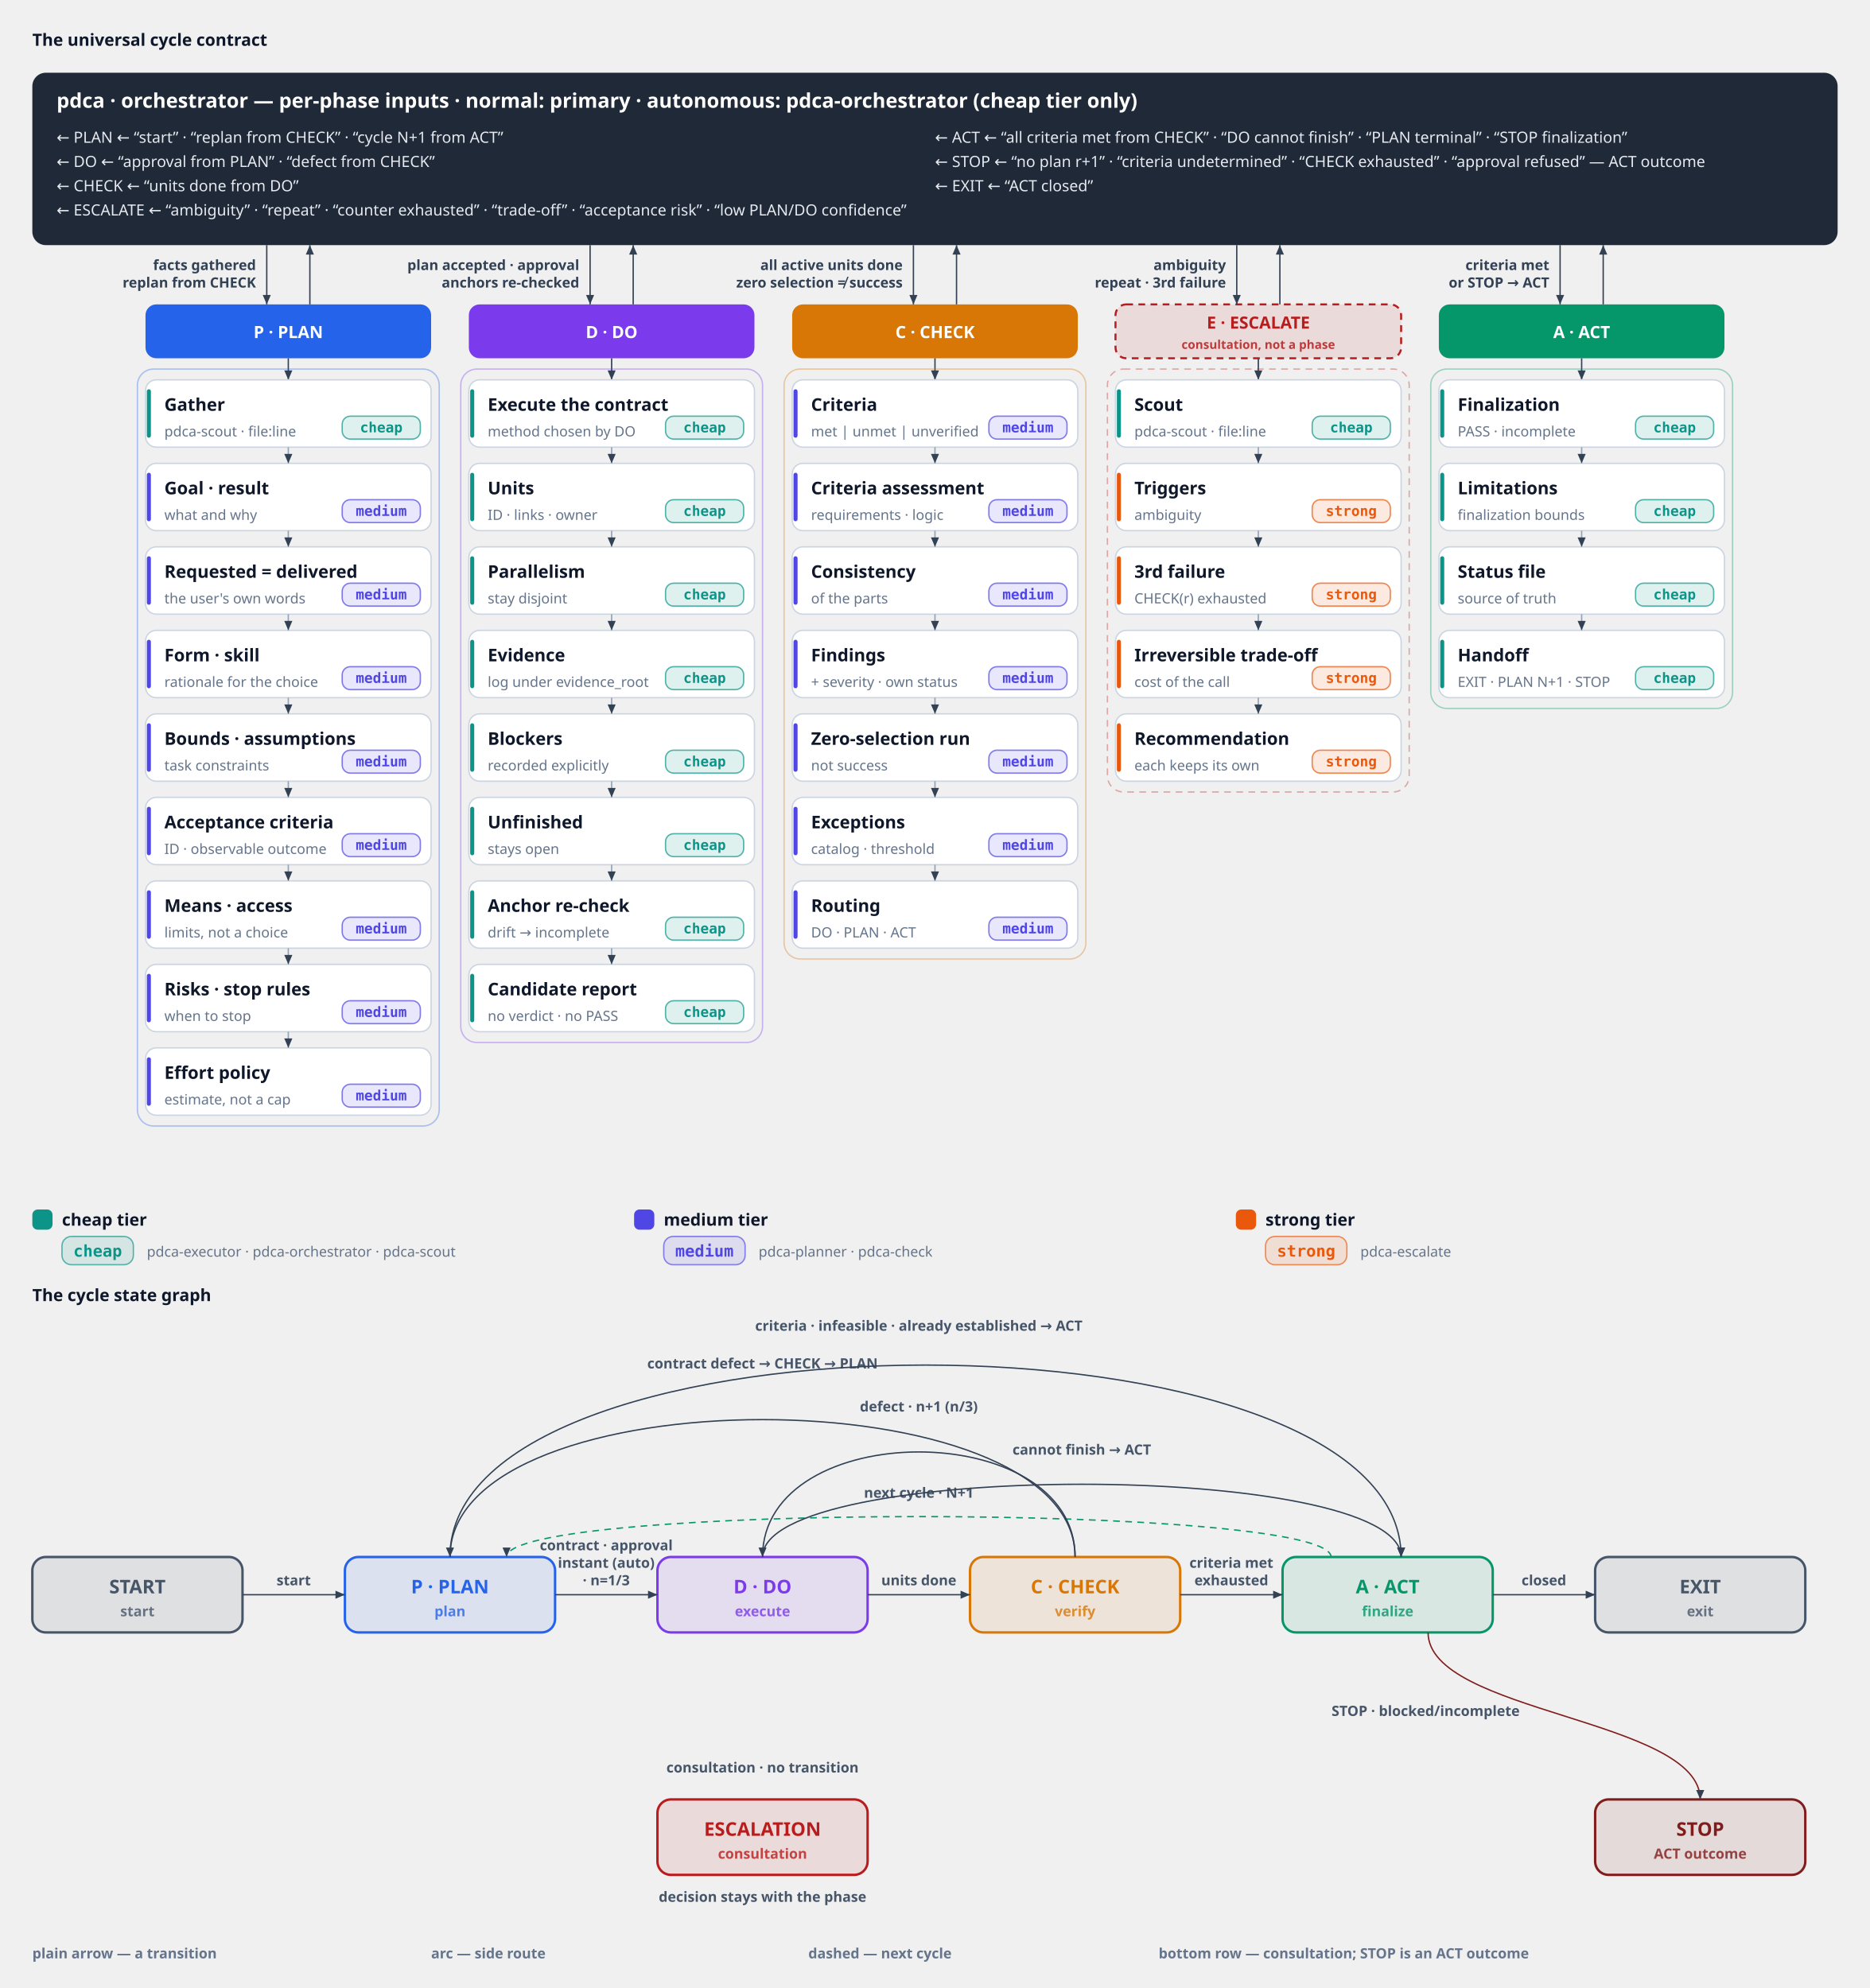
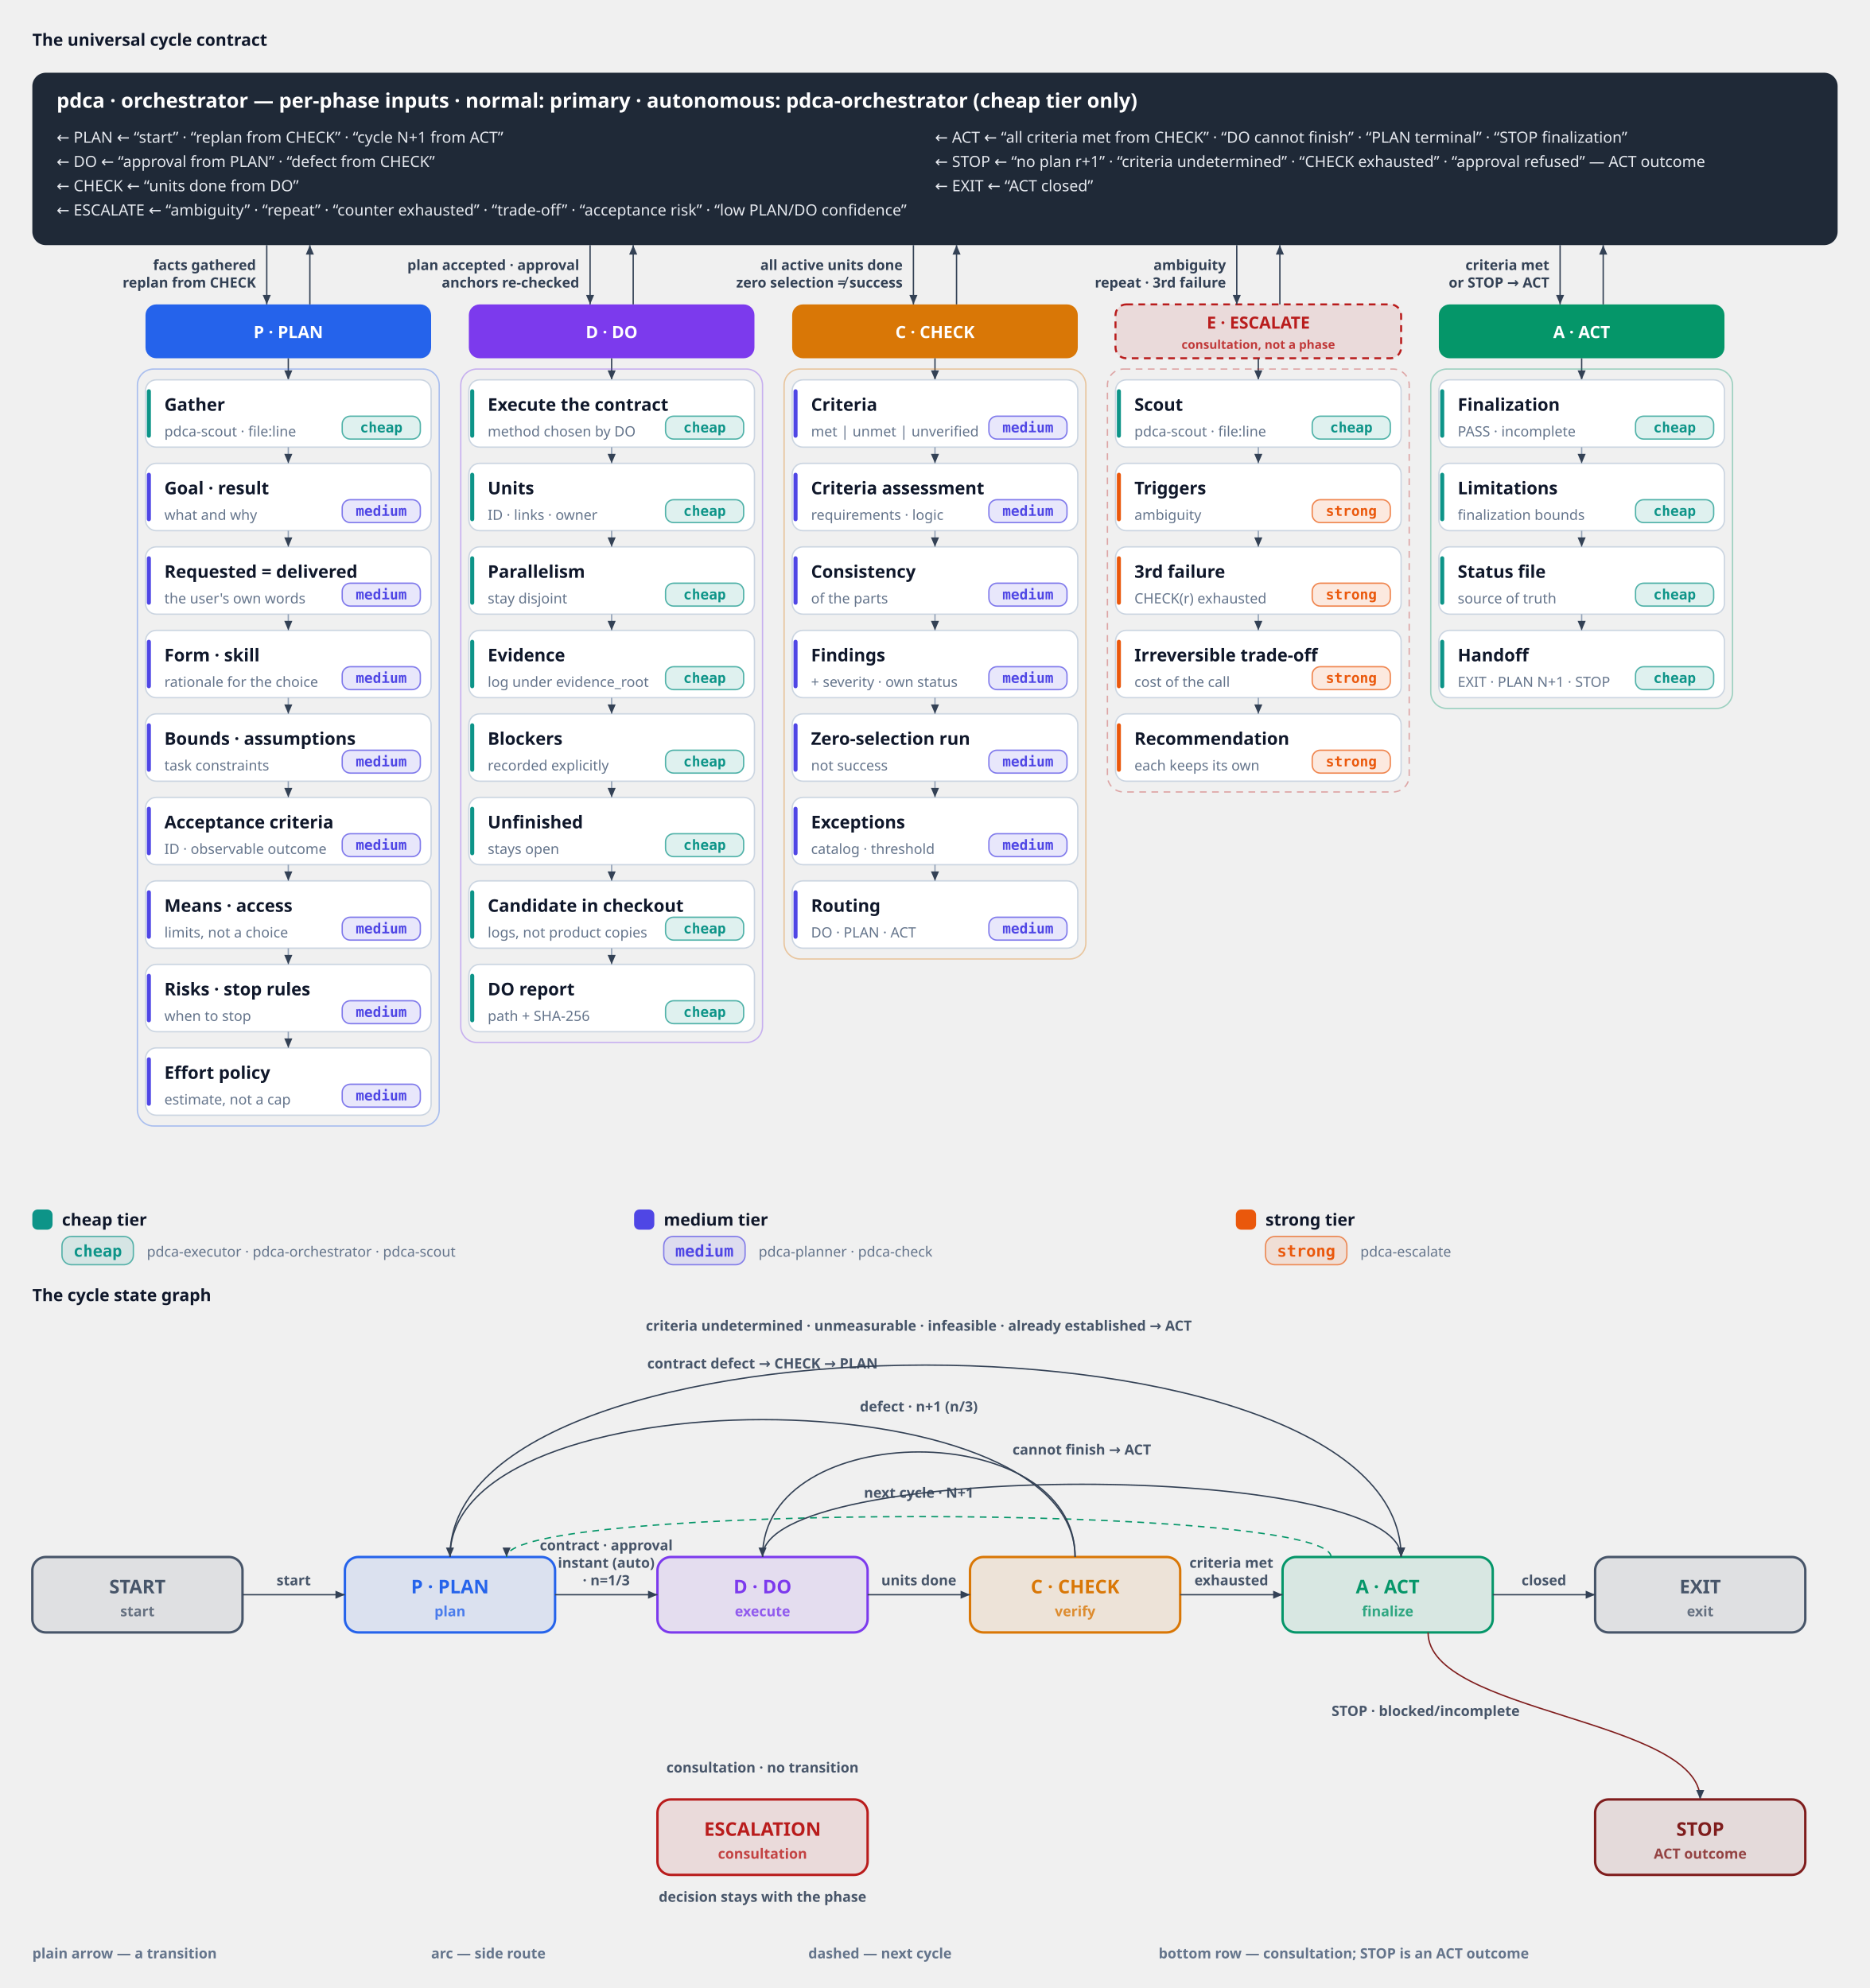
<svg xmlns="http://www.w3.org/2000/svg" viewBox="0 0 1388 1476" width="1388" height="1476" font-family="Segoe UI, system-ui, sans-serif" role="img">
  <defs>
    <marker id="arrow" markerWidth="9" markerHeight="9" refX="7" refY="3" orient="auto">
      <path d="M0,0 L7,3 L0,6 Z" fill="#334155" />
    </marker>
  </defs>
  <style>
.t{font-size:13px;font-weight:600;fill:#0f172a}
.s{font-size:10.5px;fill:#64748b}
.h{font-size:12.5px;font-weight:700;fill:#ffffff}
.h2{font-size:12.5px;font-weight:700}
.h3{font-size:9px;font-weight:600}
.g{font-size:10.5px;font-weight:600}
.band{fill:#1f2937}
.bt{fill:#ffffff;font-size:15px;font-weight:700}
.ol{fill:#e6e9ef;font-size:11.5px}
.lt{font-size:12.5px;font-weight:700;fill:#0f172a}
.ls{font-size:10.5px;fill:#64748b}
.lm{font-family:ui-monospace,Consolas,Menlo,monospace;font-size:12px;font-weight:700}
.bm{font-family:ui-monospace,Consolas,Menlo,monospace;font-size:10.5px;font-weight:700}
.st{font-size:14px;font-weight:700}
.ss{font-size:10.5px;font-weight:600}
</style>
  <text x="24" y="34" class="lt">The universal cycle contract</text>
  <rect x="24" y="54" width="1340" height="128" rx="10" class="band" />
  <text x="42" y="80" class="bt">pdca · orchestrator — per-phase inputs · normal: primary · autonomous: pdca-orchestrator (cheap tier only)</text>
  <text x="42" y="106" class="ol">← PLAN ← “start” · “replan from CHECK” · “cycle N+1 from ACT”</text>
  <text x="42" y="124" class="ol">← DO ← “approval from PLAN” · “defect from CHECK”</text>
  <text x="42" y="142" class="ol">← CHECK ← “units done from DO”</text>
  <text x="42" y="160" class="ol">← ESCALATE ← “ambiguity” · “repeat” · “counter exhausted” · “trade-off” · “acceptance risk” · “low PLAN/DO confidence”</text>
  <text x="694.0" y="106" class="ol">← ACT ← “all criteria met from CHECK” · “DO cannot finish” · “PLAN terminal” · “STOP finalization”</text>
  <text x="694.0" y="124" class="ol">← STOP ← “no plan r+1” · “criteria undetermined” · “CHECK exhausted” · “approval refused” — ACT outcome</text>
  <text x="694.0" y="142" class="ol">← EXIT ← “ACT closed”</text>
  <rect x="108.0" y="226" width="212" height="40" rx="8" fill="#2563eb" />
  <text x="214.0" y="251.0" class="h" fill="#ffffff" text-anchor="middle">P · PLAN</text>
  <polyline points="214.0,266 214.0,282" fill="none" stroke="#334155" marker-end="url(#arrow)" />
  <rect x="108.0" y="282" width="212" height="50" rx="8" fill="#ffffff" stroke="#cbd5e1" stroke-width="1" />
  <rect x="109.0" y="289" width="3" height="36" rx="1.5" fill="#0d9488" />
  <rect x="254.0" y="309" width="58" height="17" rx="6" fill="#0d9488" fill-opacity="0.13" stroke="#0d9488" stroke-opacity="0.7" />
  <text x="283.0" y="321.0" class="bm" fill="#0d9488" text-anchor="middle">cheap</text>
  <text x="122.0" y="305" class="t">Gather</text>
  <text x="122.0" y="324" class="s">pdca-scout · file:line</text>
  <rect x="108.0" y="344" width="212" height="50" rx="8" fill="#ffffff" stroke="#cbd5e1" stroke-width="1" />
  <rect x="109.0" y="351" width="3" height="36" rx="1.5" fill="#4f46e5" />
  <rect x="254.0" y="371" width="58" height="17" rx="6" fill="#4f46e5" fill-opacity="0.13" stroke="#4f46e5" stroke-opacity="0.7" />
  <text x="283.0" y="383.0" class="bm" fill="#4f46e5" text-anchor="middle">medium</text>
  <text x="122.0" y="367" class="t">Goal · result</text>
  <text x="122.0" y="386" class="s">what and why</text>
  <rect x="108.0" y="406" width="212" height="50" rx="8" fill="#ffffff" stroke="#cbd5e1" stroke-width="1" />
  <rect x="109.0" y="413" width="3" height="36" rx="1.5" fill="#4f46e5" />
  <rect x="254.0" y="433" width="58" height="17" rx="6" fill="#4f46e5" fill-opacity="0.13" stroke="#4f46e5" stroke-opacity="0.7" />
  <text x="283.0" y="445.0" class="bm" fill="#4f46e5" text-anchor="middle">medium</text>
  <text x="122.0" y="429" class="t">Requested = delivered</text>
  <text x="122.0" y="448" class="s">the user's own words</text>
  <rect x="108.0" y="468" width="212" height="50" rx="8" fill="#ffffff" stroke="#cbd5e1" stroke-width="1" />
  <rect x="109.0" y="475" width="3" height="36" rx="1.5" fill="#4f46e5" />
  <rect x="254.0" y="495" width="58" height="17" rx="6" fill="#4f46e5" fill-opacity="0.13" stroke="#4f46e5" stroke-opacity="0.7" />
  <text x="283.0" y="507.0" class="bm" fill="#4f46e5" text-anchor="middle">medium</text>
  <text x="122.0" y="491" class="t">Form · skill</text>
  <text x="122.0" y="510" class="s">rationale for the choice</text>
  <rect x="108.0" y="530" width="212" height="50" rx="8" fill="#ffffff" stroke="#cbd5e1" stroke-width="1" />
  <rect x="109.0" y="537" width="3" height="36" rx="1.5" fill="#4f46e5" />
  <rect x="254.0" y="557" width="58" height="17" rx="6" fill="#4f46e5" fill-opacity="0.13" stroke="#4f46e5" stroke-opacity="0.7" />
  <text x="283.0" y="569.0" class="bm" fill="#4f46e5" text-anchor="middle">medium</text>
  <text x="122.0" y="553" class="t">Bounds · assumptions</text>
  <text x="122.0" y="572" class="s">task constraints</text>
  <rect x="108.0" y="592" width="212" height="50" rx="8" fill="#ffffff" stroke="#cbd5e1" stroke-width="1" />
  <rect x="109.0" y="599" width="3" height="36" rx="1.5" fill="#4f46e5" />
  <rect x="254.0" y="619" width="58" height="17" rx="6" fill="#4f46e5" fill-opacity="0.13" stroke="#4f46e5" stroke-opacity="0.7" />
  <text x="283.0" y="631.0" class="bm" fill="#4f46e5" text-anchor="middle">medium</text>
  <text x="122.0" y="615" class="t">Acceptance criteria</text>
  <text x="122.0" y="634" class="s">ID · observable outcome</text>
  <rect x="108.0" y="654" width="212" height="50" rx="8" fill="#ffffff" stroke="#cbd5e1" stroke-width="1" />
  <rect x="109.0" y="661" width="3" height="36" rx="1.5" fill="#4f46e5" />
  <rect x="254.0" y="681" width="58" height="17" rx="6" fill="#4f46e5" fill-opacity="0.13" stroke="#4f46e5" stroke-opacity="0.7" />
  <text x="283.0" y="693.0" class="bm" fill="#4f46e5" text-anchor="middle">medium</text>
  <text x="122.0" y="677" class="t">Means · access</text>
  <text x="122.0" y="696" class="s">limits, not a choice</text>
  <rect x="108.0" y="716" width="212" height="50" rx="8" fill="#ffffff" stroke="#cbd5e1" stroke-width="1" />
  <rect x="109.0" y="723" width="3" height="36" rx="1.5" fill="#4f46e5" />
  <rect x="254.0" y="743" width="58" height="17" rx="6" fill="#4f46e5" fill-opacity="0.13" stroke="#4f46e5" stroke-opacity="0.7" />
  <text x="283.0" y="755.0" class="bm" fill="#4f46e5" text-anchor="middle">medium</text>
  <text x="122.0" y="739" class="t">Risks · stop rules</text>
  <text x="122.0" y="758" class="s">when to stop</text>
  <rect x="108.0" y="778" width="212" height="50" rx="8" fill="#ffffff" stroke="#cbd5e1" stroke-width="1" />
  <rect x="109.0" y="785" width="3" height="36" rx="1.5" fill="#4f46e5" />
  <rect x="254.0" y="805" width="58" height="17" rx="6" fill="#4f46e5" fill-opacity="0.13" stroke="#4f46e5" stroke-opacity="0.7" />
  <text x="283.0" y="817.0" class="bm" fill="#4f46e5" text-anchor="middle">medium</text>
  <text x="122.0" y="801" class="t">Effort policy</text>
  <text x="122.0" y="820" class="s">estimate, not a cap</text>
  <polyline points="214.0,332 214.0,344" fill="none" stroke="#94a3b8" marker-end="url(#arrow)" />
  <polyline points="214.0,394 214.0,406" fill="none" stroke="#94a3b8" marker-end="url(#arrow)" />
  <polyline points="214.0,456 214.0,468" fill="none" stroke="#94a3b8" marker-end="url(#arrow)" />
  <polyline points="214.0,518 214.0,530" fill="none" stroke="#94a3b8" marker-end="url(#arrow)" />
  <polyline points="214.0,580 214.0,592" fill="none" stroke="#94a3b8" marker-end="url(#arrow)" />
  <polyline points="214.0,642 214.0,654" fill="none" stroke="#94a3b8" marker-end="url(#arrow)" />
  <polyline points="214.0,704 214.0,716" fill="none" stroke="#94a3b8" marker-end="url(#arrow)" />
  <polyline points="214.0,766 214.0,778" fill="none" stroke="#94a3b8" marker-end="url(#arrow)" />
  <rect x="102.0" y="274" width="224" height="562" rx="12" fill="none" stroke="#2563eb" stroke-opacity="0.35" stroke-width="1" />
  <rect x="348.0" y="226" width="212" height="40" rx="8" fill="#7c3aed" />
  <text x="454.0" y="251.0" class="h" fill="#ffffff" text-anchor="middle">D · DO</text>
  <polyline points="454.0,266 454.0,282" fill="none" stroke="#334155" marker-end="url(#arrow)" />
  <rect x="348.0" y="282" width="212" height="50" rx="8" fill="#ffffff" stroke="#cbd5e1" stroke-width="1" />
  <rect x="349.0" y="289" width="3" height="36" rx="1.5" fill="#0d9488" />
  <rect x="494.0" y="309" width="58" height="17" rx="6" fill="#0d9488" fill-opacity="0.13" stroke="#0d9488" stroke-opacity="0.7" />
  <text x="523.0" y="321.0" class="bm" fill="#0d9488" text-anchor="middle">cheap</text>
  <text x="362.0" y="305" class="t">Execute the contract</text>
  <text x="362.0" y="324" class="s">method chosen by DO</text>
  <rect x="348.0" y="344" width="212" height="50" rx="8" fill="#ffffff" stroke="#cbd5e1" stroke-width="1" />
  <rect x="349.0" y="351" width="3" height="36" rx="1.5" fill="#0d9488" />
  <rect x="494.0" y="371" width="58" height="17" rx="6" fill="#0d9488" fill-opacity="0.13" stroke="#0d9488" stroke-opacity="0.7" />
  <text x="523.0" y="383.0" class="bm" fill="#0d9488" text-anchor="middle">cheap</text>
  <text x="362.0" y="367" class="t">Units</text>
  <text x="362.0" y="386" class="s">ID · links · owner</text>
  <rect x="348.0" y="406" width="212" height="50" rx="8" fill="#ffffff" stroke="#cbd5e1" stroke-width="1" />
  <rect x="349.0" y="413" width="3" height="36" rx="1.5" fill="#0d9488" />
  <rect x="494.0" y="433" width="58" height="17" rx="6" fill="#0d9488" fill-opacity="0.13" stroke="#0d9488" stroke-opacity="0.7" />
  <text x="523.0" y="445.0" class="bm" fill="#0d9488" text-anchor="middle">cheap</text>
  <text x="362.0" y="429" class="t">Parallelism</text>
  <text x="362.0" y="448" class="s">stay disjoint</text>
  <rect x="348.0" y="468" width="212" height="50" rx="8" fill="#ffffff" stroke="#cbd5e1" stroke-width="1" />
  <rect x="349.0" y="475" width="3" height="36" rx="1.5" fill="#0d9488" />
  <rect x="494.0" y="495" width="58" height="17" rx="6" fill="#0d9488" fill-opacity="0.13" stroke="#0d9488" stroke-opacity="0.7" />
  <text x="523.0" y="507.0" class="bm" fill="#0d9488" text-anchor="middle">cheap</text>
  <text x="362.0" y="491" class="t">Evidence</text>
  <text x="362.0" y="510" class="s">log under evidence_root</text>
  <rect x="348.0" y="530" width="212" height="50" rx="8" fill="#ffffff" stroke="#cbd5e1" stroke-width="1" />
  <rect x="349.0" y="537" width="3" height="36" rx="1.5" fill="#0d9488" />
  <rect x="494.0" y="557" width="58" height="17" rx="6" fill="#0d9488" fill-opacity="0.13" stroke="#0d9488" stroke-opacity="0.7" />
  <text x="523.0" y="569.0" class="bm" fill="#0d9488" text-anchor="middle">cheap</text>
  <text x="362.0" y="553" class="t">Blockers</text>
  <text x="362.0" y="572" class="s">recorded explicitly</text>
  <rect x="348.0" y="592" width="212" height="50" rx="8" fill="#ffffff" stroke="#cbd5e1" stroke-width="1" />
  <rect x="349.0" y="599" width="3" height="36" rx="1.5" fill="#0d9488" />
  <rect x="494.0" y="619" width="58" height="17" rx="6" fill="#0d9488" fill-opacity="0.13" stroke="#0d9488" stroke-opacity="0.7" />
  <text x="523.0" y="631.0" class="bm" fill="#0d9488" text-anchor="middle">cheap</text>
  <text x="362.0" y="615" class="t">Unfinished</text>
  <text x="362.0" y="634" class="s">stays open</text>
  <rect x="348.0" y="654" width="212" height="50" rx="8" fill="#ffffff" stroke="#cbd5e1" stroke-width="1" />
  <rect x="349.0" y="661" width="3" height="36" rx="1.5" fill="#0d9488" />
  <rect x="494.0" y="681" width="58" height="17" rx="6" fill="#0d9488" fill-opacity="0.13" stroke="#0d9488" stroke-opacity="0.7" />
  <text x="523.0" y="693.0" class="bm" fill="#0d9488" text-anchor="middle">cheap</text>
-   <text x="362.0" y="677" class="t">Anchor re-check</text>
-   <text x="362.0" y="696" class="s">drift → incomplete</text>
+   <text x="362.0" y="677" class="t">Candidate in checkout</text>
+   <text x="362.0" y="696" class="s">logs, not product copies</text>
  <rect x="348.0" y="716" width="212" height="50" rx="8" fill="#ffffff" stroke="#cbd5e1" stroke-width="1" />
  <rect x="349.0" y="723" width="3" height="36" rx="1.5" fill="#0d9488" />
  <rect x="494.0" y="743" width="58" height="17" rx="6" fill="#0d9488" fill-opacity="0.13" stroke="#0d9488" stroke-opacity="0.7" />
  <text x="523.0" y="755.0" class="bm" fill="#0d9488" text-anchor="middle">cheap</text>
-   <text x="362.0" y="739" class="t">Candidate report</text>
-   <text x="362.0" y="758" class="s">no verdict · no PASS</text>
+   <text x="362.0" y="739" class="t">DO report</text>
+   <text x="362.0" y="758" class="s">path + SHA-256</text>
  <polyline points="454.0,332 454.0,344" fill="none" stroke="#94a3b8" marker-end="url(#arrow)" />
  <polyline points="454.0,394 454.0,406" fill="none" stroke="#94a3b8" marker-end="url(#arrow)" />
  <polyline points="454.0,456 454.0,468" fill="none" stroke="#94a3b8" marker-end="url(#arrow)" />
  <polyline points="454.0,518 454.0,530" fill="none" stroke="#94a3b8" marker-end="url(#arrow)" />
  <polyline points="454.0,580 454.0,592" fill="none" stroke="#94a3b8" marker-end="url(#arrow)" />
  <polyline points="454.0,642 454.0,654" fill="none" stroke="#94a3b8" marker-end="url(#arrow)" />
  <polyline points="454.0,704 454.0,716" fill="none" stroke="#94a3b8" marker-end="url(#arrow)" />
  <rect x="342.0" y="274" width="224" height="500" rx="12" fill="none" stroke="#7c3aed" stroke-opacity="0.35" stroke-width="1" />
  <rect x="588.0" y="226" width="212" height="40" rx="8" fill="#d97706" />
  <text x="694.0" y="251.0" class="h" fill="#ffffff" text-anchor="middle">C · CHECK</text>
  <polyline points="694.0,266 694.0,282" fill="none" stroke="#334155" marker-end="url(#arrow)" />
  <rect x="588.0" y="282" width="212" height="50" rx="8" fill="#ffffff" stroke="#cbd5e1" stroke-width="1" />
  <rect x="589.0" y="289" width="3" height="36" rx="1.5" fill="#4f46e5" />
  <rect x="734.0" y="309" width="58" height="17" rx="6" fill="#4f46e5" fill-opacity="0.13" stroke="#4f46e5" stroke-opacity="0.7" />
  <text x="763.0" y="321.0" class="bm" fill="#4f46e5" text-anchor="middle">medium</text>
  <text x="602.0" y="305" class="t">Criteria</text>
  <text x="602.0" y="324" class="s">met | unmet | unverified</text>
  <rect x="588.0" y="344" width="212" height="50" rx="8" fill="#ffffff" stroke="#cbd5e1" stroke-width="1" />
  <rect x="589.0" y="351" width="3" height="36" rx="1.5" fill="#4f46e5" />
  <rect x="734.0" y="371" width="58" height="17" rx="6" fill="#4f46e5" fill-opacity="0.13" stroke="#4f46e5" stroke-opacity="0.7" />
  <text x="763.0" y="383.0" class="bm" fill="#4f46e5" text-anchor="middle">medium</text>
  <text x="602.0" y="367" class="t">Criteria assessment</text>
  <text x="602.0" y="386" class="s">requirements · logic</text>
  <rect x="588.0" y="406" width="212" height="50" rx="8" fill="#ffffff" stroke="#cbd5e1" stroke-width="1" />
  <rect x="589.0" y="413" width="3" height="36" rx="1.5" fill="#4f46e5" />
  <rect x="734.0" y="433" width="58" height="17" rx="6" fill="#4f46e5" fill-opacity="0.13" stroke="#4f46e5" stroke-opacity="0.7" />
  <text x="763.0" y="445.0" class="bm" fill="#4f46e5" text-anchor="middle">medium</text>
  <text x="602.0" y="429" class="t">Consistency</text>
  <text x="602.0" y="448" class="s">of the parts</text>
  <rect x="588.0" y="468" width="212" height="50" rx="8" fill="#ffffff" stroke="#cbd5e1" stroke-width="1" />
  <rect x="589.0" y="475" width="3" height="36" rx="1.5" fill="#4f46e5" />
  <rect x="734.0" y="495" width="58" height="17" rx="6" fill="#4f46e5" fill-opacity="0.13" stroke="#4f46e5" stroke-opacity="0.7" />
  <text x="763.0" y="507.0" class="bm" fill="#4f46e5" text-anchor="middle">medium</text>
  <text x="602.0" y="491" class="t">Findings</text>
  <text x="602.0" y="510" class="s">+ severity · own status</text>
  <rect x="588.0" y="530" width="212" height="50" rx="8" fill="#ffffff" stroke="#cbd5e1" stroke-width="1" />
  <rect x="589.0" y="537" width="3" height="36" rx="1.5" fill="#4f46e5" />
  <rect x="734.0" y="557" width="58" height="17" rx="6" fill="#4f46e5" fill-opacity="0.13" stroke="#4f46e5" stroke-opacity="0.7" />
  <text x="763.0" y="569.0" class="bm" fill="#4f46e5" text-anchor="middle">medium</text>
  <text x="602.0" y="553" class="t">Zero-selection run</text>
  <text x="602.0" y="572" class="s">not success</text>
  <rect x="588.0" y="592" width="212" height="50" rx="8" fill="#ffffff" stroke="#cbd5e1" stroke-width="1" />
  <rect x="589.0" y="599" width="3" height="36" rx="1.5" fill="#4f46e5" />
  <rect x="734.0" y="619" width="58" height="17" rx="6" fill="#4f46e5" fill-opacity="0.13" stroke="#4f46e5" stroke-opacity="0.7" />
  <text x="763.0" y="631.0" class="bm" fill="#4f46e5" text-anchor="middle">medium</text>
  <text x="602.0" y="615" class="t">Exceptions</text>
  <text x="602.0" y="634" class="s">catalog · threshold</text>
  <rect x="588.0" y="654" width="212" height="50" rx="8" fill="#ffffff" stroke="#cbd5e1" stroke-width="1" />
  <rect x="589.0" y="661" width="3" height="36" rx="1.5" fill="#4f46e5" />
  <rect x="734.0" y="681" width="58" height="17" rx="6" fill="#4f46e5" fill-opacity="0.13" stroke="#4f46e5" stroke-opacity="0.7" />
  <text x="763.0" y="693.0" class="bm" fill="#4f46e5" text-anchor="middle">medium</text>
  <text x="602.0" y="677" class="t">Routing</text>
  <text x="602.0" y="696" class="s">DO · PLAN · ACT</text>
  <polyline points="694.0,332 694.0,344" fill="none" stroke="#94a3b8" marker-end="url(#arrow)" />
  <polyline points="694.0,394 694.0,406" fill="none" stroke="#94a3b8" marker-end="url(#arrow)" />
  <polyline points="694.0,456 694.0,468" fill="none" stroke="#94a3b8" marker-end="url(#arrow)" />
  <polyline points="694.0,518 694.0,530" fill="none" stroke="#94a3b8" marker-end="url(#arrow)" />
  <polyline points="694.0,580 694.0,592" fill="none" stroke="#94a3b8" marker-end="url(#arrow)" />
  <polyline points="694.0,642 694.0,654" fill="none" stroke="#94a3b8" marker-end="url(#arrow)" />
  <rect x="582.0" y="274" width="224" height="438" rx="12" fill="none" stroke="#d97706" stroke-opacity="0.35" stroke-width="1" />
  <rect x="828.0" y="226" width="212" height="40" rx="8" fill="#b91c1c" fill-opacity="0.10" stroke="#b91c1c" stroke-width="1.5" stroke-dasharray="5,4" />
  <text x="934.0" y="244.0" class="h2" fill="#b91c1c" text-anchor="middle">E · ESCALATE</text>
  <text x="934.0" y="259.0" class="h3" fill="#b91c1c" opacity="0.85" text-anchor="middle">consultation, not a phase</text>
  <polyline points="934.0,266 934.0,282" fill="none" stroke="#334155" marker-end="url(#arrow)" />
  <rect x="828.0" y="282" width="212" height="50" rx="8" fill="#ffffff" stroke="#cbd5e1" stroke-width="1" />
  <rect x="829.0" y="289" width="3" height="36" rx="1.5" fill="#0d9488" />
  <rect x="974.0" y="309" width="58" height="17" rx="6" fill="#0d9488" fill-opacity="0.13" stroke="#0d9488" stroke-opacity="0.7" />
  <text x="1003.0" y="321.0" class="bm" fill="#0d9488" text-anchor="middle">cheap</text>
  <text x="842.0" y="305" class="t">Scout</text>
  <text x="842.0" y="324" class="s">pdca-scout · file:line</text>
  <rect x="828.0" y="344" width="212" height="50" rx="8" fill="#ffffff" stroke="#cbd5e1" stroke-width="1" />
  <rect x="829.0" y="351" width="3" height="36" rx="1.5" fill="#ea580c" />
  <rect x="974.0" y="371" width="58" height="17" rx="6" fill="#ea580c" fill-opacity="0.13" stroke="#ea580c" stroke-opacity="0.7" />
  <text x="1003.0" y="383.0" class="bm" fill="#ea580c" text-anchor="middle">strong</text>
  <text x="842.0" y="367" class="t">Triggers</text>
  <text x="842.0" y="386" class="s">ambiguity</text>
  <rect x="828.0" y="406" width="212" height="50" rx="8" fill="#ffffff" stroke="#cbd5e1" stroke-width="1" />
  <rect x="829.0" y="413" width="3" height="36" rx="1.5" fill="#ea580c" />
  <rect x="974.0" y="433" width="58" height="17" rx="6" fill="#ea580c" fill-opacity="0.13" stroke="#ea580c" stroke-opacity="0.7" />
  <text x="1003.0" y="445.0" class="bm" fill="#ea580c" text-anchor="middle">strong</text>
  <text x="842.0" y="429" class="t">3rd failure</text>
  <text x="842.0" y="448" class="s">CHECK(r) exhausted</text>
  <rect x="828.0" y="468" width="212" height="50" rx="8" fill="#ffffff" stroke="#cbd5e1" stroke-width="1" />
  <rect x="829.0" y="475" width="3" height="36" rx="1.5" fill="#ea580c" />
  <rect x="974.0" y="495" width="58" height="17" rx="6" fill="#ea580c" fill-opacity="0.13" stroke="#ea580c" stroke-opacity="0.7" />
  <text x="1003.0" y="507.0" class="bm" fill="#ea580c" text-anchor="middle">strong</text>
  <text x="842.0" y="491" class="t">Irreversible trade-off</text>
  <text x="842.0" y="510" class="s">cost of the call</text>
  <rect x="828.0" y="530" width="212" height="50" rx="8" fill="#ffffff" stroke="#cbd5e1" stroke-width="1" />
  <rect x="829.0" y="537" width="3" height="36" rx="1.5" fill="#ea580c" />
  <rect x="974.0" y="557" width="58" height="17" rx="6" fill="#ea580c" fill-opacity="0.13" stroke="#ea580c" stroke-opacity="0.7" />
  <text x="1003.0" y="569.0" class="bm" fill="#ea580c" text-anchor="middle">strong</text>
  <text x="842.0" y="553" class="t">Recommendation</text>
  <text x="842.0" y="572" class="s">each keeps its own</text>
  <polyline points="934.0,332 934.0,344" fill="none" stroke="#94a3b8" marker-end="url(#arrow)" />
  <polyline points="934.0,394 934.0,406" fill="none" stroke="#94a3b8" marker-end="url(#arrow)" />
  <polyline points="934.0,456 934.0,468" fill="none" stroke="#94a3b8" marker-end="url(#arrow)" />
  <polyline points="934.0,518 934.0,530" fill="none" stroke="#94a3b8" marker-end="url(#arrow)" />
  <rect x="822.0" y="274" width="224" height="314" rx="12" fill="none" stroke="#b91c1c" stroke-opacity="0.35" stroke-width="1" stroke-dasharray="5,4" />
  <rect x="1068.0" y="226" width="212" height="40" rx="8" fill="#059669" />
  <text x="1174.0" y="251.0" class="h" fill="#ffffff" text-anchor="middle">A · ACT</text>
  <polyline points="1174.0,266 1174.0,282" fill="none" stroke="#334155" marker-end="url(#arrow)" />
  <rect x="1068.0" y="282" width="212" height="50" rx="8" fill="#ffffff" stroke="#cbd5e1" stroke-width="1" />
  <rect x="1069.0" y="289" width="3" height="36" rx="1.5" fill="#0d9488" />
  <rect x="1214.0" y="309" width="58" height="17" rx="6" fill="#0d9488" fill-opacity="0.13" stroke="#0d9488" stroke-opacity="0.7" />
  <text x="1243.0" y="321.0" class="bm" fill="#0d9488" text-anchor="middle">cheap</text>
  <text x="1082.0" y="305" class="t">Finalization</text>
  <text x="1082.0" y="324" class="s">PASS · incomplete</text>
  <rect x="1068.0" y="344" width="212" height="50" rx="8" fill="#ffffff" stroke="#cbd5e1" stroke-width="1" />
  <rect x="1069.0" y="351" width="3" height="36" rx="1.5" fill="#0d9488" />
  <rect x="1214.0" y="371" width="58" height="17" rx="6" fill="#0d9488" fill-opacity="0.13" stroke="#0d9488" stroke-opacity="0.7" />
  <text x="1243.0" y="383.0" class="bm" fill="#0d9488" text-anchor="middle">cheap</text>
  <text x="1082.0" y="367" class="t">Limitations</text>
  <text x="1082.0" y="386" class="s">finalization bounds</text>
  <rect x="1068.0" y="406" width="212" height="50" rx="8" fill="#ffffff" stroke="#cbd5e1" stroke-width="1" />
  <rect x="1069.0" y="413" width="3" height="36" rx="1.5" fill="#0d9488" />
  <rect x="1214.0" y="433" width="58" height="17" rx="6" fill="#0d9488" fill-opacity="0.13" stroke="#0d9488" stroke-opacity="0.7" />
  <text x="1243.0" y="445.0" class="bm" fill="#0d9488" text-anchor="middle">cheap</text>
  <text x="1082.0" y="429" class="t">Status file</text>
  <text x="1082.0" y="448" class="s">source of truth</text>
  <rect x="1068.0" y="468" width="212" height="50" rx="8" fill="#ffffff" stroke="#cbd5e1" stroke-width="1" />
  <rect x="1069.0" y="475" width="3" height="36" rx="1.5" fill="#0d9488" />
  <rect x="1214.0" y="495" width="58" height="17" rx="6" fill="#0d9488" fill-opacity="0.13" stroke="#0d9488" stroke-opacity="0.7" />
  <text x="1243.0" y="507.0" class="bm" fill="#0d9488" text-anchor="middle">cheap</text>
  <text x="1082.0" y="491" class="t">Handoff</text>
  <text x="1082.0" y="510" class="s">EXIT · PLAN N+1 · STOP</text>
  <polyline points="1174.0,332 1174.0,344" fill="none" stroke="#94a3b8" marker-end="url(#arrow)" />
  <polyline points="1174.0,394 1174.0,406" fill="none" stroke="#94a3b8" marker-end="url(#arrow)" />
  <polyline points="1174.0,456 1174.0,468" fill="none" stroke="#94a3b8" marker-end="url(#arrow)" />
  <rect x="1062.0" y="274" width="224" height="252" rx="12" fill="none" stroke="#059669" stroke-opacity="0.35" stroke-width="1" />
  <polyline points="198.0,182 198.0,226" fill="none" stroke="#334155" data-edge-id="dispatch_p" marker-end="url(#arrow)" />
  <text x="190.0" y="200.5" class="g" fill="#334155" text-anchor="end">facts gathered</text>
  <text x="190.0" y="213.5" class="g" fill="#334155" text-anchor="end">replan from CHECK</text>
  <polyline points="230.0,226 230.0,182" fill="none" stroke="#334155" data-edge-id="return_p" marker-end="url(#arrow)" />
  <polyline points="438.0,182 438.0,226" fill="none" stroke="#334155" data-edge-id="dispatch_d" marker-end="url(#arrow)" />
  <text x="430.0" y="200.5" class="g" fill="#334155" text-anchor="end">plan accepted · approval</text>
  <text x="430.0" y="213.5" class="g" fill="#334155" text-anchor="end">anchors re-checked</text>
  <polyline points="470.0,226 470.0,182" fill="none" stroke="#334155" data-edge-id="return_d" marker-end="url(#arrow)" />
  <polyline points="678.0,182 678.0,226" fill="none" stroke="#334155" data-edge-id="dispatch_c" marker-end="url(#arrow)" />
  <text x="670.0" y="200.5" class="g" fill="#334155" text-anchor="end">all active units done</text>
  <text x="670.0" y="213.5" class="g" fill="#334155" text-anchor="end">zero selection ≠ success</text>
  <polyline points="710.0,226 710.0,182" fill="none" stroke="#334155" data-edge-id="return_c" marker-end="url(#arrow)" />
  <polyline points="918.0,182 918.0,226" fill="none" stroke="#334155" data-edge-id="dispatch_e" marker-end="url(#arrow)" />
  <text x="910.0" y="200.5" class="g" fill="#334155" text-anchor="end">ambiguity</text>
  <text x="910.0" y="213.5" class="g" fill="#334155" text-anchor="end">repeat · 3rd failure</text>
  <polyline points="950.0,226 950.0,182" fill="none" stroke="#334155" data-edge-id="return_e" marker-end="url(#arrow)" />
  <polyline points="1158.0,182 1158.0,226" fill="none" stroke="#334155" data-edge-id="dispatch_a" marker-end="url(#arrow)" />
  <text x="1150.0" y="200.5" class="g" fill="#334155" text-anchor="end">criteria met</text>
  <text x="1150.0" y="213.5" class="g" fill="#334155" text-anchor="end">or STOP → ACT</text>
  <polyline points="1190.0,226 1190.0,182" fill="none" stroke="#334155" data-edge-id="return_a" marker-end="url(#arrow)" />
  <rect x="24.0" y="898" width="15" height="15" rx="4" fill="#0d9488" />
  <text x="46.0" y="910" class="lt">cheap tier</text>
  <rect x="46.0" y="918" width="53.0" height="21" rx="7" fill="#0d9488" fill-opacity="0.12" stroke="#0d9488" stroke-opacity="0.65" />
  <text x="72.5" y="933" class="lm" fill="#0d9488" text-anchor="middle">cheap</text>
  <text x="109.0" y="933" class="ls">pdca-executor · pdca-orchestrator · pdca-scout</text>
  <rect x="470.667" y="898" width="15" height="15" rx="4" fill="#4f46e5" />
  <text x="492.667" y="910" class="lt">medium tier</text>
  <rect x="492.667" y="918" width="60.4" height="21" rx="7" fill="#4f46e5" fill-opacity="0.12" stroke="#4f46e5" stroke-opacity="0.65" />
  <text x="522.867" y="933" class="lm" fill="#4f46e5" text-anchor="middle">medium</text>
  <text x="563.067" y="933" class="ls">pdca-planner · pdca-check</text>
  <rect x="917.333" y="898" width="15" height="15" rx="4" fill="#ea580c" />
  <text x="939.333" y="910" class="lt">strong tier</text>
  <rect x="939.333" y="918" width="60.4" height="21" rx="7" fill="#ea580c" fill-opacity="0.12" stroke="#ea580c" stroke-opacity="0.65" />
  <text x="969.533" y="933" class="lm" fill="#ea580c" text-anchor="middle">strong</text>
  <text x="1009.733" y="933" class="ls">pdca-escalate</text>
  <text x="24" y="966" class="lt">The cycle state graph</text>
  <rect x="24" y="1156" width="156" height="56" rx="10" fill="#475569" fill-opacity="0.10" stroke="#475569" stroke-width="1.8" data-node-id="START" />
  <text x="102.0" y="1183.0" class="st" fill="#475569" text-anchor="middle">START</text>
  <text x="102.0" y="1200.0" class="ss" fill="#475569" text-anchor="middle" opacity="0.8">start</text>
  <rect x="256" y="1156" width="156" height="56" rx="10" fill="#2563eb" fill-opacity="0.10" stroke="#2563eb" stroke-width="1.8" data-node-id="PLAN" />
  <text x="334.0" y="1183.0" class="st" fill="#2563eb" text-anchor="middle">P · PLAN</text>
  <text x="334.0" y="1200.0" class="ss" fill="#2563eb" text-anchor="middle" opacity="0.8">plan</text>
  <rect x="488" y="1156" width="156" height="56" rx="10" fill="#7c3aed" fill-opacity="0.10" stroke="#7c3aed" stroke-width="1.8" data-node-id="DO" />
  <text x="566.0" y="1183.0" class="st" fill="#7c3aed" text-anchor="middle">D · DO</text>
  <text x="566.0" y="1200.0" class="ss" fill="#7c3aed" text-anchor="middle" opacity="0.8">execute</text>
  <rect x="720" y="1156" width="156" height="56" rx="10" fill="#d97706" fill-opacity="0.10" stroke="#d97706" stroke-width="1.8" data-node-id="CHECK" />
  <text x="798.0" y="1183.0" class="st" fill="#d97706" text-anchor="middle">C · CHECK</text>
  <text x="798.0" y="1200.0" class="ss" fill="#d97706" text-anchor="middle" opacity="0.8">verify</text>
  <rect x="952" y="1156" width="156" height="56" rx="10" fill="#059669" fill-opacity="0.10" stroke="#059669" stroke-width="1.8" data-node-id="ACT" />
  <text x="1030.0" y="1183.0" class="st" fill="#059669" text-anchor="middle">A · ACT</text>
  <text x="1030.0" y="1200.0" class="ss" fill="#059669" text-anchor="middle" opacity="0.8">finalize</text>
  <rect x="1184" y="1156" width="156" height="56" rx="10" fill="#475569" fill-opacity="0.10" stroke="#475569" stroke-width="1.8" data-node-id="EXIT" />
  <text x="1262.0" y="1183.0" class="st" fill="#475569" text-anchor="middle">EXIT</text>
  <text x="1262.0" y="1200.0" class="ss" fill="#475569" text-anchor="middle" opacity="0.8">exit</text>
  <polyline points="180,1184.0 256,1184.0" fill="none" stroke="#334155" data-edge-id="start_plan" marker-end="url(#arrow)" />
  <text x="218.0" y="1177.0" class="g" fill="#475569" text-anchor="middle">start</text>
  <polyline points="412,1184.0 488,1184.0" fill="none" stroke="#334155" data-edge-id="plan_do" marker-end="url(#arrow)" />
  <text x="450.0" y="1151.0" class="g" fill="#475569" text-anchor="middle">contract · approval</text>
  <text x="450.0" y="1164.0" class="g" fill="#475569" text-anchor="middle">instant (auto)</text>
  <text x="450.0" y="1177.0" class="g" fill="#475569" text-anchor="middle">· n=1/3</text>
  <polyline points="644,1184.0 720,1184.0" fill="none" stroke="#334155" data-edge-id="do_check" marker-end="url(#arrow)" />
  <text x="682.0" y="1177.0" class="g" fill="#475569" text-anchor="middle">units done</text>
  <polyline points="876,1184.0 952,1184.0" fill="none" stroke="#334155" data-edge-id="check_act" marker-end="url(#arrow)" />
  <text x="914.0" y="1164.0" class="g" fill="#475569" text-anchor="middle">criteria met</text>
  <text x="914.0" y="1177.0" class="g" fill="#475569" text-anchor="middle">exhausted</text>
  <polyline points="1108,1184.0 1184,1184.0" fill="none" stroke="#334155" data-edge-id="act_exit" marker-end="url(#arrow)" />
  <text x="1146.0" y="1177.0" class="g" fill="#475569" text-anchor="middle">closed</text>
  <path d="M988,1156 C988,1116 376,1116 376,1156" fill="none" stroke="#059669" stroke-dasharray="5,4" data-edge-id="act_plan" marker-end="url(#arrow)" />
  <text x="682" y="1112" class="g" fill="#475569" text-anchor="middle">next cycle · N+1</text>
  <path d="M566,1156 C566,1084 1040,1084 1040,1156" fill="none" stroke="#334155" data-edge-id="do_act_incomplete" marker-end="url(#arrow)" />
  <text x="803" y="1080" class="g" fill="#475569" text-anchor="middle">cannot finish → ACT</text>
  <path d="M798,1156 C798,1052 566,1052 566,1156" fill="none" stroke="#334155" data-edge-id="check_do_defect" marker-end="url(#arrow)" />
  <text x="682" y="1048" class="g" fill="#475569" text-anchor="middle">defect · n+1 (n/3)</text>
  <path d="M798,1156 C798,1020 334,1020 334,1156" fill="none" stroke="#334155" data-edge-id="check_plan_replan" marker-end="url(#arrow)" />
  <text x="566" y="1016" class="g" fill="#475569" text-anchor="middle">contract defect → CHECK → PLAN</text>
  <path d="M334,1156 C334,966 1040,966 1040,1156" fill="none" stroke="#334155" data-edge-id="plan_act_terminal" marker-end="url(#arrow)" />
-   <text x="682" y="988" class="g" fill="#475569" text-anchor="middle">criteria · infeasible · already established → ACT</text>
+   <text x="682" y="988" class="g" fill="#475569" text-anchor="middle">criteria undetermined · unmeasurable · infeasible · already established → ACT</text>
  <rect x="488" y="1336" width="156" height="56" rx="10" fill="#b91c1c" fill-opacity="0.10" stroke="#b91c1c" stroke-width="1.8" data-node-id="CONSULTATION" />
  <text x="566.0" y="1363.0" class="st" fill="#b91c1c" text-anchor="middle">ESCALATION</text>
  <text x="566.0" y="1380.0" class="ss" fill="#b91c1c" text-anchor="middle" opacity="0.8">consultation</text>
  <rect x="1184" y="1336" width="156" height="56" rx="10" fill="#7f1d1d" fill-opacity="0.10" stroke="#7f1d1d" stroke-width="1.8" data-node-id="STOP" />
  <text x="1262.0" y="1363.0" class="st" fill="#7f1d1d" text-anchor="middle">STOP</text>
  <text x="1262.0" y="1380.0" class="ss" fill="#7f1d1d" text-anchor="middle" opacity="0.8">ACT outcome</text>
  <text x="566" y="1316" class="g" fill="#475569" text-anchor="middle">consultation · no transition</text>
  <text x="566" y="1412" class="g" fill="#475569" text-anchor="middle">decision stays with the phase</text>
  <path d="M1060,1212 C1060,1272 1262,1276 1262,1336" fill="none" stroke="#7f1d1d" data-edge-id="act_stop" marker-end="url(#arrow)" />
  <text x="1128" y="1274.0" class="g" fill="#475569" text-anchor="end">STOP · blocked/incomplete</text>
  <text x="24" y="1454" class="g" fill="#64748b" text-anchor="start">plain arrow — a transition</text>
  <text x="320" y="1454" class="g" fill="#64748b" text-anchor="start">arc — side route</text>
  <text x="600" y="1454" class="g" fill="#64748b" text-anchor="start">dashed — next cycle</text>
  <text x="860" y="1454" class="g" fill="#64748b" text-anchor="start">bottom row — consultation; STOP is an ACT outcome</text>
</svg>
